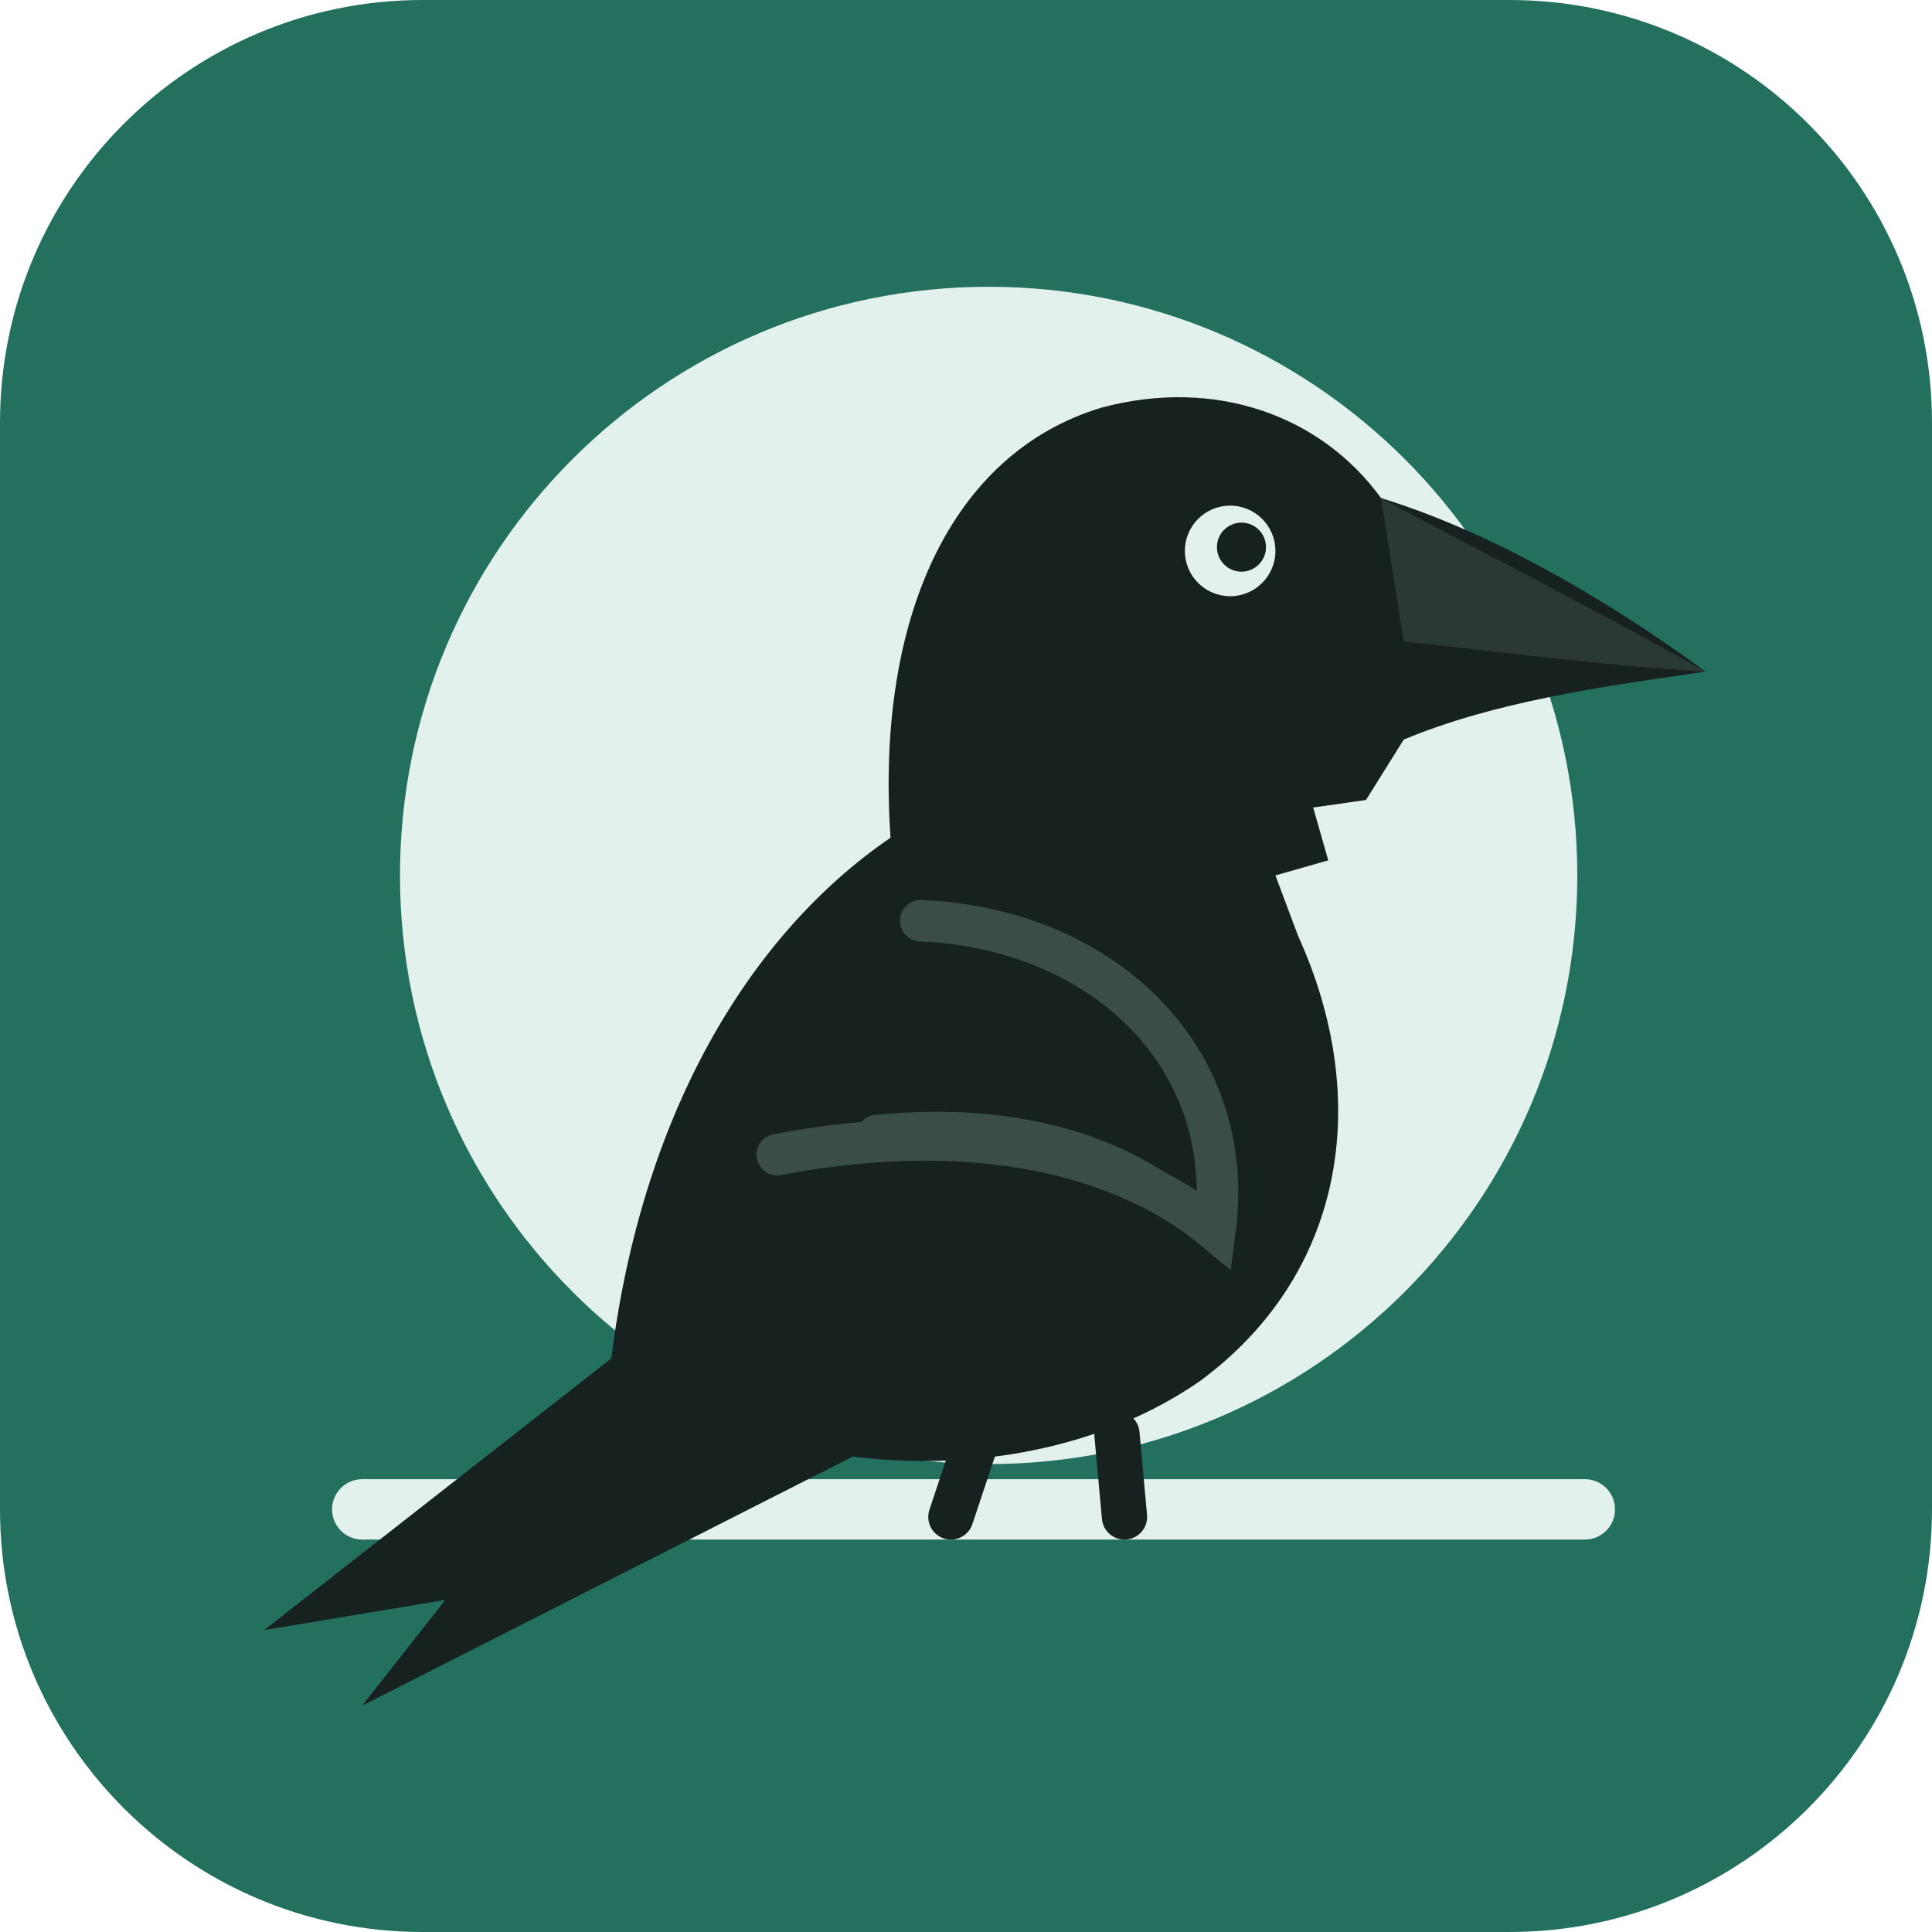
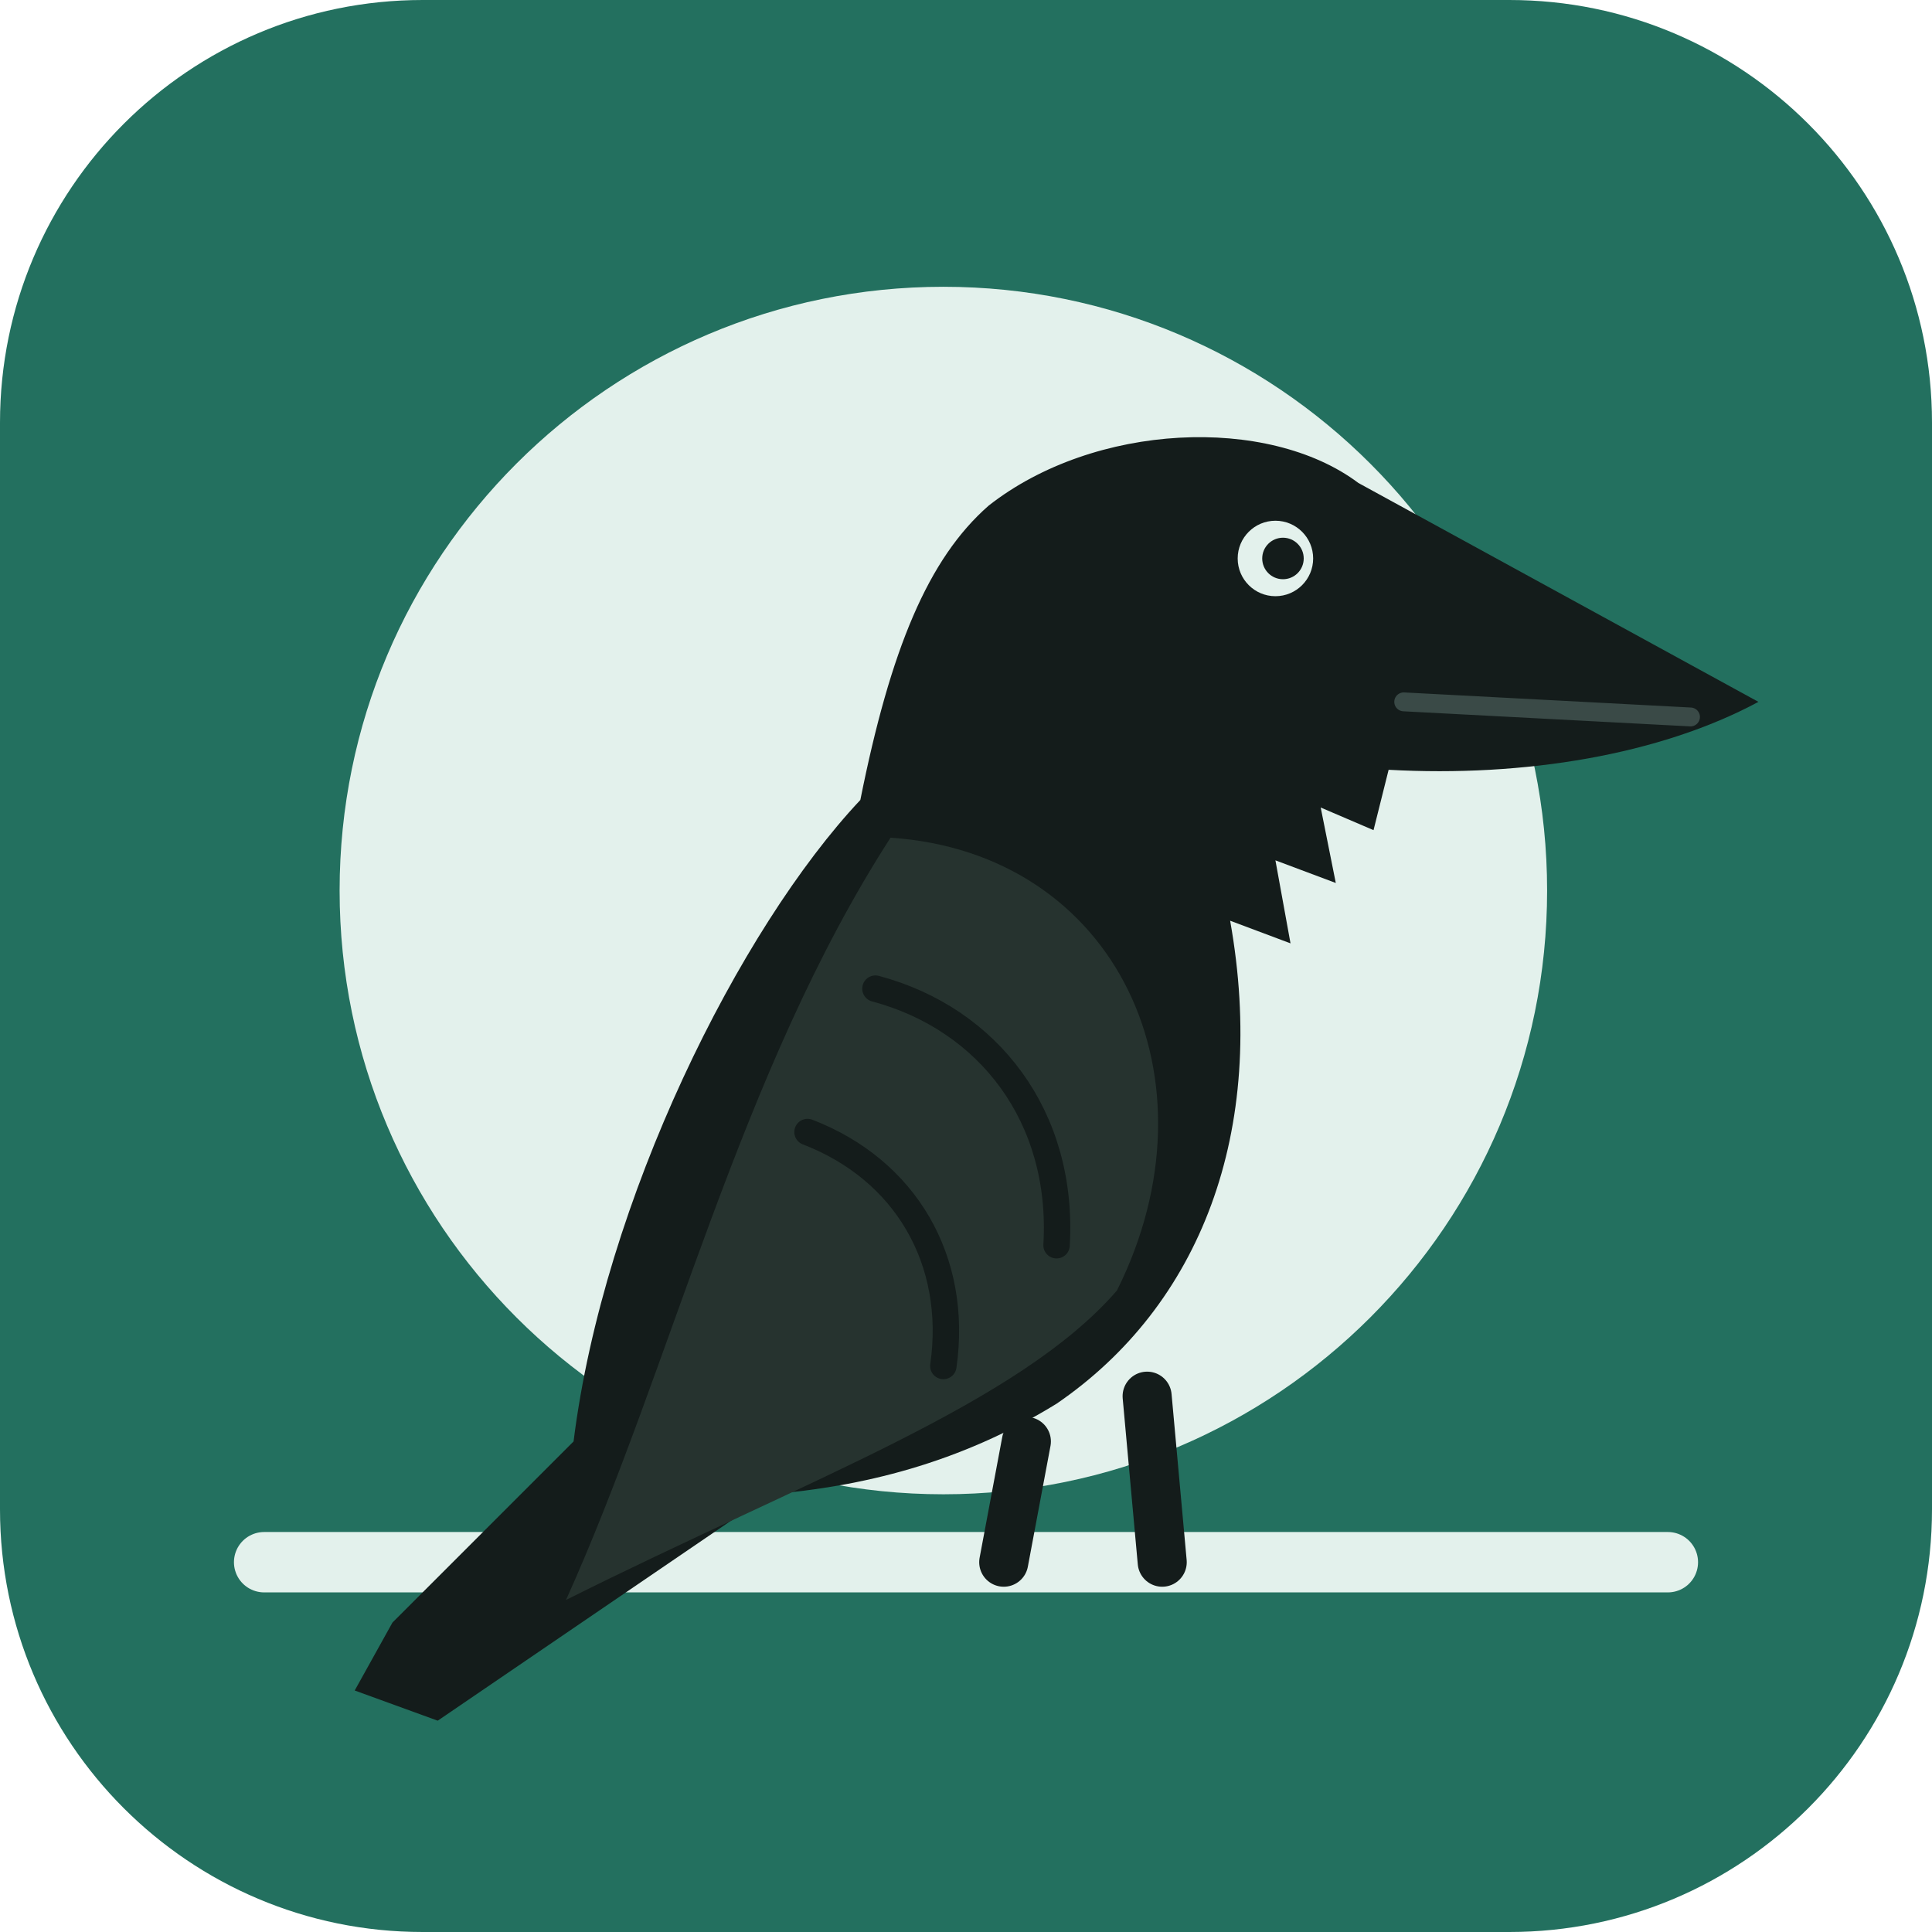
<svg xmlns="http://www.w3.org/2000/svg" viewBox="0 0 512 512">
  <rect width="512" height="512" rx="112" fill="#23705F" />
-   <circle cx="262" cy="232" r="156" fill="#E3F1EC" />
-   <path d="M96 400 H420" stroke="#E3F1EC" stroke-width="16" stroke-linecap="round" />
-   <path fill="#17211F" d="M292 108     C 322 100, 350 110, 366 132     C 392 140, 422 156, 452 178     C 424 182, 396 186, 372 196     L 362 212 L 348 214 L 352 228 L 338 232 L 344 248     C 364 292, 356 338, 318 366     C 292 384, 258 390, 226 386     L 96 452     L 118 424 L 70 432     L 162 360     C 170 296, 198 248, 236 222     C 232 164, 252 120, 292 108 Z" />
-   <path d="M366 132 C 392 146, 420 160, 452 178 C 420 176, 392 172, 372 170 Z" fill="#2B3936" />
-   <path d="M258 384 L 252 402 M296 380 L 298 402" stroke="#17211F" stroke-width="12" stroke-linecap="round" />
-   <path d="M244 244 C 292 246, 328 280, 322 326 C 298 306, 258 296, 206 306" fill="none" stroke="#3A4D49" stroke-width="11" stroke-linecap="round" />
-   <path d="M232 300 C 270 296, 300 306, 318 324" fill="none" stroke="#3A4D49" stroke-width="9" stroke-linecap="round" />
-   <circle cx="326" cy="146" r="12" fill="#E3F1EC" />
-   <circle cx="329" cy="145" r="6.5" fill="#17211F" />
+   <circle cx="250" cy="236" r="160" fill="#E3F1EC" />
+   <path d="M70 414 H442" stroke="#E3F1EC" stroke-width="16" stroke-linecap="round" />
+   <path fill="#141C1B" d="M262 134     C 290 112, 336 110, 360 128     L 466 186     C 440 200, 404 206, 368 204     L 364 220 L 350 214 L 354 234 L 338 228 L 342 250 L 326 244     C 336 300, 318 346, 280 372     C 254 388, 228 394, 204 396     L 116 456 L 94 448 L 104 430     L 152 382     C 160 318, 196 246, 228 212     C 236 172, 246 148, 262 134 Z" />
+   <path fill="#26332F" d="M236 222 C 296 226, 324 286, 296 342 C 270 372, 214 392, 150 424 C 178 362, 196 284, 236 222 Z" />
+   <path d="M232 262 C 262 270, 282 296, 280 330 M214 300 C 240 310, 254 334, 250 362" fill="none" stroke="#141C1B" stroke-width="7" stroke-linecap="round" />
+   <path d="M372 186 L 448 190" stroke="#3A4A47" stroke-width="5" stroke-linecap="round" />
+   <path d="M272 382 L 266 414 M304 370 L 308 414" stroke="#141C1B" stroke-width="13" stroke-linecap="round" />
+   <circle cx="338" cy="148" r="10" fill="#E3F1EC" />
+   <circle cx="340" cy="148" r="5.5" fill="#141C1B" />
</svg>
